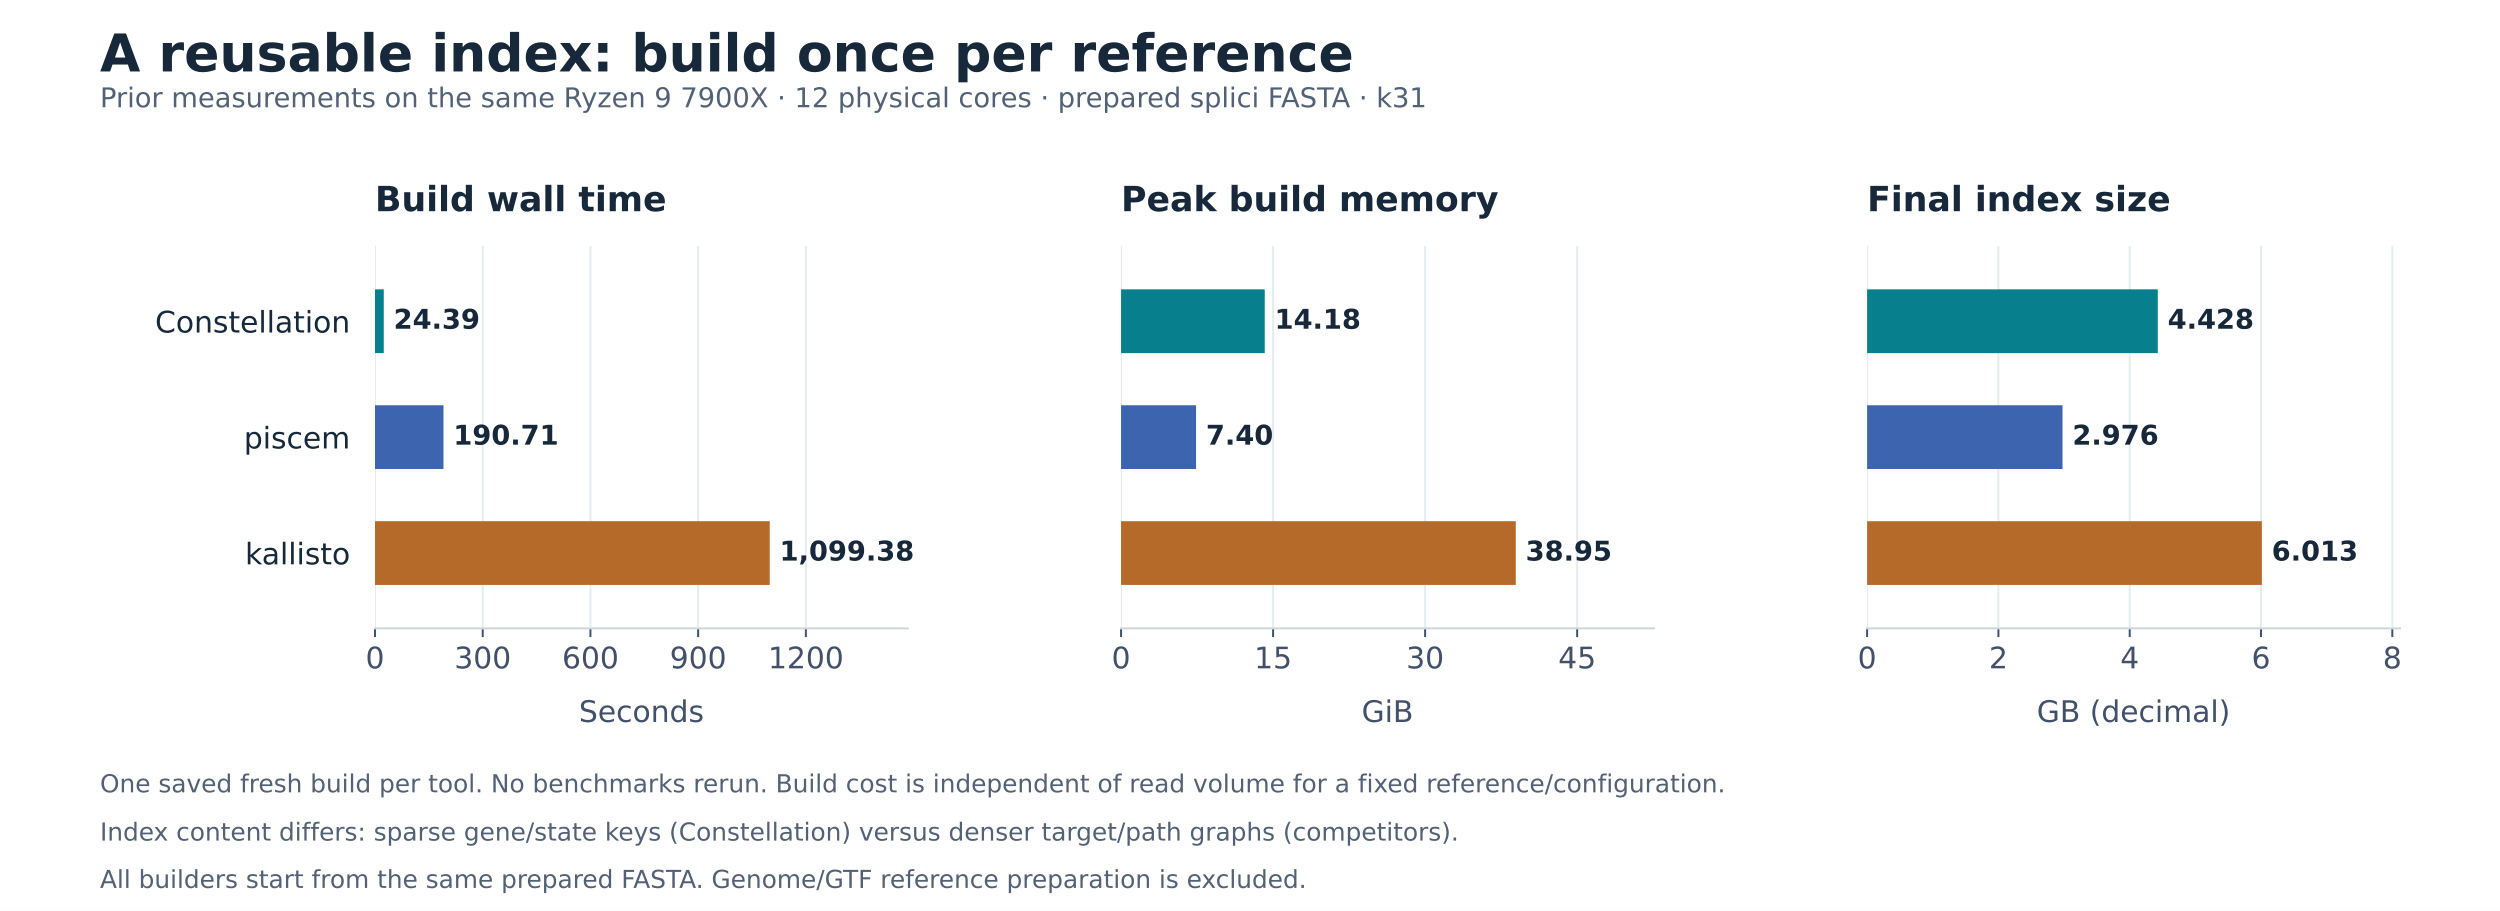
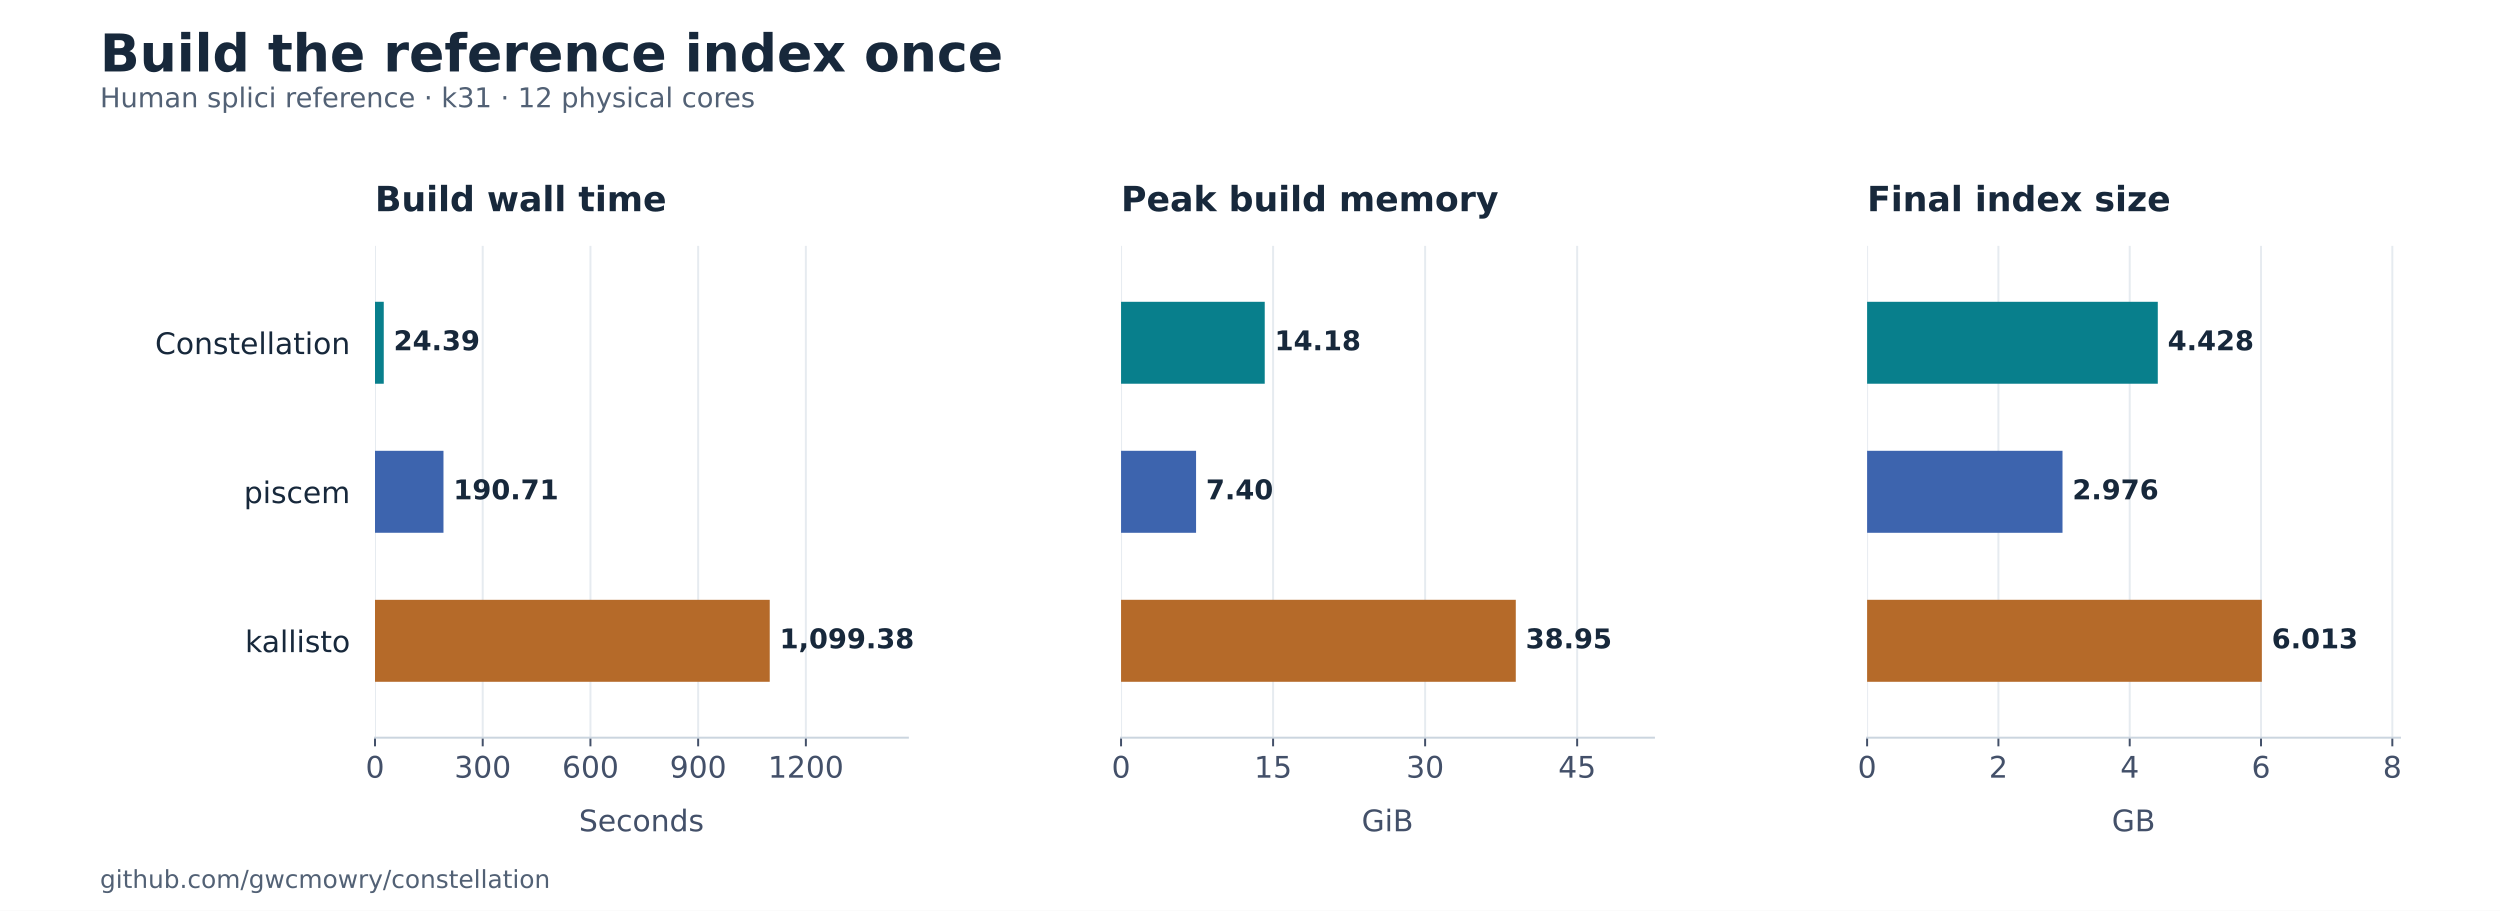
<svg xmlns="http://www.w3.org/2000/svg" xmlns:xlink="http://www.w3.org/1999/xlink" width="1008pt" height="367.2pt" viewBox="0 0 1008 367.2" version="1.1">
  <defs>
    <style type="text/css">*{stroke-linejoin: round; stroke-linecap: butt}</style>
  </defs>
  <g id="figure_1">
    <g id="patch_1">
      <path d="M 0 367.2  L 1008 367.2  L 1008 0  L 0 0  z " style="fill: #ffffff" />
    </g>
    <g id="axes_1">
      <g id="patch_2">
-         <path d="M 151.2 253.368  L 366.063 253.368  L 366.063 99.144  L 151.2 99.144  z " style="fill: #ffffff" />
+         <path d="M 151.2 297.432  L 366.063 297.432  L 366.063 99.144  L 151.2 99.144  z " style="fill: #ffffff" />
      </g>
      <g id="matplotlib.axis_1">
        <g id="xtick_1">
          <g id="line2d_1">
-             <path d="M 151.2 253.368  L 151.2 99.144  " clip-path="url(#pca965ab9ba)" style="fill: none; stroke: #e6ebf0; stroke-width: 0.8; stroke-linecap: square" />
+             <path d="M 151.2 297.432  L 151.2 99.144  " clip-path="url(#p77742f14e9)" style="fill: none; stroke: #e6ebf0; stroke-width: 0.8; stroke-linecap: square" />
          </g>
          <g id="line2d_2">
            <defs>
              <path id="madedeb46d0" d="M 0 0  L 0 3.5  " style="stroke: #435069; stroke-width: 0.8" />
            </defs>
            <g>
-               <use xlink:href="#madedeb46d0" x="151.2" y="253.368" style="fill: #435069; stroke: #435069; stroke-width: 0.8" />
+               <use xlink:href="#madedeb46d0" x="151.2" y="297.432" style="fill: #435069; stroke: #435069; stroke-width: 0.8" />
            </g>
          </g>
          <g id="text_1">
-             <text style="font-size: 12px; font-family: 'DejaVu Sans'; text-anchor: middle; fill: #435069" x="151.2" y="269.486" transform="rotate(-0 151.2 269.4861)">0</text>
+             <text style="font-size: 12px; font-family: 'DejaVu Sans'; text-anchor: middle; fill: #435069" x="151.2" y="313.55" transform="rotate(-0 151.2 313.5501)">0</text>
          </g>
        </g>
        <g id="xtick_2">
          <g id="line2d_3">
-             <path d="M 194.631 253.368  L 194.631 99.144  " clip-path="url(#pca965ab9ba)" style="fill: none; stroke: #e6ebf0; stroke-width: 0.8; stroke-linecap: square" />
+             <path d="M 194.631 297.432  L 194.631 99.144  " clip-path="url(#p77742f14e9)" style="fill: none; stroke: #e6ebf0; stroke-width: 0.8; stroke-linecap: square" />
          </g>
          <g id="line2d_4">
            <g>
-               <use xlink:href="#madedeb46d0" x="194.631" y="253.368" style="fill: #435069; stroke: #435069; stroke-width: 0.8" />
+               <use xlink:href="#madedeb46d0" x="194.631" y="297.432" style="fill: #435069; stroke: #435069; stroke-width: 0.8" />
            </g>
          </g>
          <g id="text_2">
-             <text style="font-size: 12px; font-family: 'DejaVu Sans'; text-anchor: middle; fill: #435069" x="194.631" y="269.486" transform="rotate(-0 194.6313 269.4861)">300</text>
+             <text style="font-size: 12px; font-family: 'DejaVu Sans'; text-anchor: middle; fill: #435069" x="194.631" y="313.55" transform="rotate(-0 194.6313 313.5501)">300</text>
          </g>
        </g>
        <g id="xtick_3">
          <g id="line2d_5">
-             <path d="M 238.063 253.368  L 238.063 99.144  " clip-path="url(#pca965ab9ba)" style="fill: none; stroke: #e6ebf0; stroke-width: 0.8; stroke-linecap: square" />
+             <path d="M 238.063 297.432  L 238.063 99.144  " clip-path="url(#p77742f14e9)" style="fill: none; stroke: #e6ebf0; stroke-width: 0.8; stroke-linecap: square" />
          </g>
          <g id="line2d_6">
            <g>
-               <use xlink:href="#madedeb46d0" x="238.063" y="253.368" style="fill: #435069; stroke: #435069; stroke-width: 0.8" />
+               <use xlink:href="#madedeb46d0" x="238.063" y="297.432" style="fill: #435069; stroke: #435069; stroke-width: 0.8" />
            </g>
          </g>
          <g id="text_3">
-             <text style="font-size: 12px; font-family: 'DejaVu Sans'; text-anchor: middle; fill: #435069" x="238.063" y="269.486" transform="rotate(-0 238.0627 269.4861)">600</text>
+             <text style="font-size: 12px; font-family: 'DejaVu Sans'; text-anchor: middle; fill: #435069" x="238.063" y="313.55" transform="rotate(-0 238.0627 313.5501)">600</text>
          </g>
        </g>
        <g id="xtick_4">
          <g id="line2d_7">
-             <path d="M 281.494 253.368  L 281.494 99.144  " clip-path="url(#pca965ab9ba)" style="fill: none; stroke: #e6ebf0; stroke-width: 0.8; stroke-linecap: square" />
+             <path d="M 281.494 297.432  L 281.494 99.144  " clip-path="url(#p77742f14e9)" style="fill: none; stroke: #e6ebf0; stroke-width: 0.8; stroke-linecap: square" />
          </g>
          <g id="line2d_8">
            <g>
-               <use xlink:href="#madedeb46d0" x="281.494" y="253.368" style="fill: #435069; stroke: #435069; stroke-width: 0.8" />
+               <use xlink:href="#madedeb46d0" x="281.494" y="297.432" style="fill: #435069; stroke: #435069; stroke-width: 0.8" />
            </g>
          </g>
          <g id="text_4">
-             <text style="font-size: 12px; font-family: 'DejaVu Sans'; text-anchor: middle; fill: #435069" x="281.494" y="269.486" transform="rotate(-0 281.494 269.4861)">900</text>
+             <text style="font-size: 12px; font-family: 'DejaVu Sans'; text-anchor: middle; fill: #435069" x="281.494" y="313.55" transform="rotate(-0 281.494 313.5501)">900</text>
          </g>
        </g>
        <g id="xtick_5">
          <g id="line2d_9">
-             <path d="M 324.925 253.368  L 324.925 99.144  " clip-path="url(#pca965ab9ba)" style="fill: none; stroke: #e6ebf0; stroke-width: 0.8; stroke-linecap: square" />
+             <path d="M 324.925 297.432  L 324.925 99.144  " clip-path="url(#p77742f14e9)" style="fill: none; stroke: #e6ebf0; stroke-width: 0.8; stroke-linecap: square" />
          </g>
          <g id="line2d_10">
            <g>
-               <use xlink:href="#madedeb46d0" x="324.925" y="253.368" style="fill: #435069; stroke: #435069; stroke-width: 0.8" />
+               <use xlink:href="#madedeb46d0" x="324.925" y="297.432" style="fill: #435069; stroke: #435069; stroke-width: 0.8" />
            </g>
          </g>
          <g id="text_5">
-             <text style="font-size: 12px; font-family: 'DejaVu Sans'; text-anchor: middle; fill: #435069" x="324.925" y="269.486" transform="rotate(-0 324.9253 269.4861)">1200</text>
+             <text style="font-size: 12px; font-family: 'DejaVu Sans'; text-anchor: middle; fill: #435069" x="324.925" y="313.55" transform="rotate(-0 324.9253 313.5501)">1200</text>
          </g>
        </g>
        <g id="text_6">
-           <text style="font-size: 12px; font-family: 'DejaVu Sans'; text-anchor: middle; fill: #435069" x="258.632" y="291.1" transform="rotate(-0 258.6316 291.0999)">Seconds</text>
+           <text style="font-size: 12px; font-family: 'DejaVu Sans'; text-anchor: middle; fill: #435069" x="258.632" y="335.164" transform="rotate(-0 258.6316 335.1639)">Seconds</text>
        </g>
      </g>
      <g id="matplotlib.axis_2">
        <g id="ytick_1">
          <g id="line2d_11" />
          <g id="text_7">
-             <text style="font-size: 12px; font-family: 'DejaVu Sans'; text-anchor: end; fill: #17283b" x="141.2" y="134.081" transform="rotate(-0 141.2 134.0805)">Constellation</text>
+             <text style="font-size: 12px; font-family: 'DejaVu Sans'; text-anchor: end; fill: #17283b" x="141.2" y="142.76" transform="rotate(-0 141.2 142.7598)">Constellation</text>
          </g>
        </g>
        <g id="ytick_2">
          <g id="line2d_12" />
          <g id="text_8">
-             <text style="font-size: 12px; font-family: 'DejaVu Sans'; text-anchor: end; fill: #17283b" x="141.2" y="180.815" transform="rotate(-0 141.2 180.8151)">piscem</text>
+             <text style="font-size: 12px; font-family: 'DejaVu Sans'; text-anchor: end; fill: #17283b" x="141.2" y="202.847" transform="rotate(-0 141.2 202.8471)">piscem</text>
          </g>
        </g>
        <g id="ytick_3">
          <g id="line2d_13" />
          <g id="text_9">
-             <text style="font-size: 12px; font-family: 'DejaVu Sans'; text-anchor: end; fill: #17283b" x="141.2" y="227.55" transform="rotate(-0 141.2 227.5496)">kallisto</text>
+             <text style="font-size: 12px; font-family: 'DejaVu Sans'; text-anchor: end; fill: #17283b" x="141.2" y="262.934" transform="rotate(-0 141.2 262.9343)">kallisto</text>
          </g>
        </g>
      </g>
      <g id="patch_3">
-         <path d="M 151.2 116.669  L 154.731 116.669  L 154.731 142.373  L 151.2 142.373  z " clip-path="url(#pca965ab9ba)" style="fill: #087f8c" />
+         <path d="M 151.2 121.677  L 154.731 121.677  L 154.731 154.725  L 151.2 154.725  z " clip-path="url(#p77742f14e9)" style="fill: #087f8c" />
      </g>
      <g id="patch_4">
-         <path d="M 151.2 163.404  L 178.81 163.404  L 178.81 189.108  L 151.2 189.108  z " clip-path="url(#pca965ab9ba)" style="fill: #3d64ae" />
+         <path d="M 151.2 181.764  L 178.81 181.764  L 178.81 214.812  L 151.2 214.812  z " clip-path="url(#p77742f14e9)" style="fill: #3d64ae" />
      </g>
      <g id="patch_5">
-         <path d="M 151.2 210.139  L 310.358 210.139  L 310.358 235.843  L 151.2 235.843  z " clip-path="url(#pca965ab9ba)" style="fill: #b56a29" />
+         <path d="M 151.2 241.851  L 310.358 241.851  L 310.358 274.899  L 151.2 274.899  z " clip-path="url(#p77742f14e9)" style="fill: #b56a29" />
      </g>
      <g id="patch_6">
-         <path d="M 151.2 253.368  L 366.063 253.368  " style="fill: none; stroke: #cbd5df; stroke-width: 0.8; stroke-linejoin: miter; stroke-linecap: square" />
+         <path d="M 151.2 297.432  L 366.063 297.432  " style="fill: none; stroke: #cbd5df; stroke-width: 0.8; stroke-linejoin: miter; stroke-linecap: square" />
      </g>
      <g id="text_10">
-         <text style="font-weight: 700; font-size: 11px; font-family: 'DejaVu Sans'; text-anchor: start; fill: #17283b" x="158.71" y="132.557" transform="rotate(-0 158.7099 132.5568)">24.39</text>
+         <text style="font-weight: 700; font-size: 11px; font-family: 'DejaVu Sans'; text-anchor: start; fill: #17283b" x="158.71" y="141.236" transform="rotate(-0 158.7099 141.236)">24.39</text>
      </g>
      <g id="text_11">
-         <text style="font-weight: 700; font-size: 11px; font-family: 'DejaVu Sans'; text-anchor: start; fill: #17283b" x="182.789" y="179.291" transform="rotate(-0 182.7889 179.2913)">190.71</text>
+         <text style="font-weight: 700; font-size: 11px; font-family: 'DejaVu Sans'; text-anchor: start; fill: #17283b" x="182.789" y="201.323" transform="rotate(-0 182.7889 201.3233)">190.71</text>
      </g>
      <g id="text_12">
-         <text style="font-weight: 700; font-size: 11px; font-family: 'DejaVu Sans'; text-anchor: start; fill: #17283b" x="314.337" y="226.026" transform="rotate(-0 314.3368 226.0259)">1,099.38</text>
+         <text style="font-weight: 700; font-size: 11px; font-family: 'DejaVu Sans'; text-anchor: start; fill: #17283b" x="314.337" y="261.411" transform="rotate(-0 314.3368 261.4106)">1,099.38</text>
      </g>
      <g id="text_13">
        <text style="font-weight: 700; font-size: 14px; font-family: 'DejaVu Sans'; text-anchor: start; fill: #17283b" x="151.2" y="85.144" transform="rotate(-0 151.2 85.144)">Build wall time</text>
      </g>
    </g>
    <g id="axes_2">
      <g id="patch_7">
-         <path d="M 452.008 253.368  L 666.872 253.368  L 666.872 99.144  L 452.008 99.144  z " style="fill: #ffffff" />
+         <path d="M 452.008 297.432  L 666.872 297.432  L 666.872 99.144  L 452.008 99.144  z " style="fill: #ffffff" />
      </g>
      <g id="matplotlib.axis_3">
        <g id="xtick_6">
          <g id="line2d_14">
-             <path d="M 452.008 253.368  L 452.008 99.144  " clip-path="url(#p43112038b7)" style="fill: none; stroke: #e6ebf0; stroke-width: 0.8; stroke-linecap: square" />
+             <path d="M 452.008 297.432  L 452.008 99.144  " clip-path="url(#p65894fcd5f)" style="fill: none; stroke: #e6ebf0; stroke-width: 0.8; stroke-linecap: square" />
          </g>
          <g id="line2d_15">
            <g>
-               <use xlink:href="#madedeb46d0" x="452.008" y="253.368" style="fill: #435069; stroke: #435069; stroke-width: 0.8" />
+               <use xlink:href="#madedeb46d0" x="452.008" y="297.432" style="fill: #435069; stroke: #435069; stroke-width: 0.8" />
            </g>
          </g>
          <g id="text_14">
-             <text style="font-size: 12px; font-family: 'DejaVu Sans'; text-anchor: middle; fill: #435069" x="452.008" y="269.486" transform="rotate(-0 452.0084 269.4861)">0</text>
+             <text style="font-size: 12px; font-family: 'DejaVu Sans'; text-anchor: middle; fill: #435069" x="452.008" y="313.55" transform="rotate(-0 452.0084 313.5501)">0</text>
          </g>
        </g>
        <g id="xtick_7">
          <g id="line2d_16">
-             <path d="M 513.308 253.368  L 513.308 99.144  " clip-path="url(#p43112038b7)" style="fill: none; stroke: #e6ebf0; stroke-width: 0.8; stroke-linecap: square" />
+             <path d="M 513.308 297.432  L 513.308 99.144  " clip-path="url(#p65894fcd5f)" style="fill: none; stroke: #e6ebf0; stroke-width: 0.8; stroke-linecap: square" />
          </g>
          <g id="line2d_17">
            <g>
-               <use xlink:href="#madedeb46d0" x="513.308" y="253.368" style="fill: #435069; stroke: #435069; stroke-width: 0.8" />
+               <use xlink:href="#madedeb46d0" x="513.308" y="297.432" style="fill: #435069; stroke: #435069; stroke-width: 0.8" />
            </g>
          </g>
          <g id="text_15">
-             <text style="font-size: 12px; font-family: 'DejaVu Sans'; text-anchor: middle; fill: #435069" x="513.308" y="269.486" transform="rotate(-0 513.3081 269.4861)">15</text>
+             <text style="font-size: 12px; font-family: 'DejaVu Sans'; text-anchor: middle; fill: #435069" x="513.308" y="313.55" transform="rotate(-0 513.3081 313.5501)">15</text>
          </g>
        </g>
        <g id="xtick_8">
          <g id="line2d_18">
-             <path d="M 574.608 253.368  L 574.608 99.144  " clip-path="url(#p43112038b7)" style="fill: none; stroke: #e6ebf0; stroke-width: 0.8; stroke-linecap: square" />
+             <path d="M 574.608 297.432  L 574.608 99.144  " clip-path="url(#p65894fcd5f)" style="fill: none; stroke: #e6ebf0; stroke-width: 0.8; stroke-linecap: square" />
          </g>
          <g id="line2d_19">
            <g>
-               <use xlink:href="#madedeb46d0" x="574.608" y="253.368" style="fill: #435069; stroke: #435069; stroke-width: 0.8" />
+               <use xlink:href="#madedeb46d0" x="574.608" y="297.432" style="fill: #435069; stroke: #435069; stroke-width: 0.8" />
            </g>
          </g>
          <g id="text_16">
-             <text style="font-size: 12px; font-family: 'DejaVu Sans'; text-anchor: middle; fill: #435069" x="574.608" y="269.486" transform="rotate(-0 574.6079 269.4861)">30</text>
+             <text style="font-size: 12px; font-family: 'DejaVu Sans'; text-anchor: middle; fill: #435069" x="574.608" y="313.55" transform="rotate(-0 574.6079 313.5501)">30</text>
          </g>
        </g>
        <g id="xtick_9">
          <g id="line2d_20">
-             <path d="M 635.908 253.368  L 635.908 99.144  " clip-path="url(#p43112038b7)" style="fill: none; stroke: #e6ebf0; stroke-width: 0.8; stroke-linecap: square" />
+             <path d="M 635.908 297.432  L 635.908 99.144  " clip-path="url(#p65894fcd5f)" style="fill: none; stroke: #e6ebf0; stroke-width: 0.8; stroke-linecap: square" />
          </g>
          <g id="line2d_21">
            <g>
-               <use xlink:href="#madedeb46d0" x="635.908" y="253.368" style="fill: #435069; stroke: #435069; stroke-width: 0.8" />
+               <use xlink:href="#madedeb46d0" x="635.908" y="297.432" style="fill: #435069; stroke: #435069; stroke-width: 0.8" />
            </g>
          </g>
          <g id="text_17">
-             <text style="font-size: 12px; font-family: 'DejaVu Sans'; text-anchor: middle; fill: #435069" x="635.908" y="269.486" transform="rotate(-0 635.9076 269.4861)">45</text>
+             <text style="font-size: 12px; font-family: 'DejaVu Sans'; text-anchor: middle; fill: #435069" x="635.908" y="313.55" transform="rotate(-0 635.9076 313.5501)">45</text>
          </g>
        </g>
        <g id="text_18">
-           <text style="font-size: 12px; font-family: 'DejaVu Sans'; text-anchor: middle; fill: #435069" x="559.44" y="291.1" transform="rotate(-0 559.44 291.0999)">GiB</text>
+           <text style="font-size: 12px; font-family: 'DejaVu Sans'; text-anchor: middle; fill: #435069" x="559.44" y="335.164" transform="rotate(-0 559.44 335.1639)">GiB</text>
        </g>
      </g>
      <g id="matplotlib.axis_4">
        <g id="ytick_4">
          <g id="line2d_22" />
        </g>
        <g id="ytick_5">
          <g id="line2d_23" />
        </g>
        <g id="ytick_6">
          <g id="line2d_24" />
        </g>
      </g>
      <g id="patch_8">
-         <path d="M 452.008 116.669  L 509.942 116.669  L 509.942 142.373  L 452.008 142.373  z " clip-path="url(#p43112038b7)" style="fill: #087f8c" />
+         <path d="M 452.008 121.677  L 509.942 121.677  L 509.942 154.725  L 452.008 154.725  z " clip-path="url(#p65894fcd5f)" style="fill: #087f8c" />
      </g>
      <g id="patch_9">
-         <path d="M 452.008 163.404  L 482.254 163.404  L 482.254 189.108  L 452.008 189.108  z " clip-path="url(#p43112038b7)" style="fill: #3d64ae" />
+         <path d="M 452.008 181.764  L 482.254 181.764  L 482.254 214.812  L 452.008 214.812  z " clip-path="url(#p65894fcd5f)" style="fill: #3d64ae" />
      </g>
      <g id="patch_10">
-         <path d="M 452.008 210.139  L 611.166 210.139  L 611.166 235.843  L 452.008 235.843  z " clip-path="url(#p43112038b7)" style="fill: #b56a29" />
+         <path d="M 452.008 241.851  L 611.166 241.851  L 611.166 274.899  L 452.008 274.899  z " clip-path="url(#p65894fcd5f)" style="fill: #b56a29" />
      </g>
      <g id="patch_11">
-         <path d="M 452.008 253.368  L 666.872 253.368  " style="fill: none; stroke: #cbd5df; stroke-width: 0.8; stroke-linejoin: miter; stroke-linecap: square" />
+         <path d="M 452.008 297.432  L 666.872 297.432  " style="fill: none; stroke: #cbd5df; stroke-width: 0.8; stroke-linejoin: miter; stroke-linecap: square" />
      </g>
      <g id="text_19">
-         <text style="font-weight: 700; font-size: 11px; font-family: 'DejaVu Sans'; text-anchor: start; fill: #17283b" x="513.921" y="132.557" transform="rotate(-0 513.9209 132.5568)">14.18</text>
+         <text style="font-weight: 700; font-size: 11px; font-family: 'DejaVu Sans'; text-anchor: start; fill: #17283b" x="513.921" y="141.236" transform="rotate(-0 513.9209 141.236)">14.18</text>
      </g>
      <g id="text_20">
-         <text style="font-weight: 700; font-size: 11px; font-family: 'DejaVu Sans'; text-anchor: start; fill: #17283b" x="486.232" y="179.291" transform="rotate(-0 486.2325 179.2913)">7.40</text>
+         <text style="font-weight: 700; font-size: 11px; font-family: 'DejaVu Sans'; text-anchor: start; fill: #17283b" x="486.232" y="201.323" transform="rotate(-0 486.2325 201.3233)">7.40</text>
      </g>
      <g id="text_21">
-         <text style="font-weight: 700; font-size: 11px; font-family: 'DejaVu Sans'; text-anchor: start; fill: #17283b" x="615.145" y="226.026" transform="rotate(-0 615.1453 226.0259)">38.95</text>
+         <text style="font-weight: 700; font-size: 11px; font-family: 'DejaVu Sans'; text-anchor: start; fill: #17283b" x="615.145" y="261.411" transform="rotate(-0 615.1453 261.4106)">38.95</text>
      </g>
      <g id="text_22">
        <text style="font-weight: 700; font-size: 14px; font-family: 'DejaVu Sans'; text-anchor: start; fill: #17283b" x="452.008" y="85.144" transform="rotate(-0 452.0084 85.144)">Peak build memory</text>
      </g>
    </g>
    <g id="axes_3">
      <g id="patch_12">
-         <path d="M 752.817 253.368  L 967.68 253.368  L 967.68 99.144  L 752.817 99.144  z " style="fill: #ffffff" />
+         <path d="M 752.817 297.432  L 967.68 297.432  L 967.68 99.144  L 752.817 99.144  z " style="fill: #ffffff" />
      </g>
      <g id="matplotlib.axis_5">
        <g id="xtick_10">
          <g id="line2d_25">
-             <path d="M 752.817 253.368  L 752.817 99.144  " clip-path="url(#ped206d6ed1)" style="fill: none; stroke: #e6ebf0; stroke-width: 0.8; stroke-linecap: square" />
+             <path d="M 752.817 297.432  L 752.817 99.144  " clip-path="url(#pcba4fe451e)" style="fill: none; stroke: #e6ebf0; stroke-width: 0.8; stroke-linecap: square" />
          </g>
          <g id="line2d_26">
            <g>
-               <use xlink:href="#madedeb46d0" x="752.817" y="253.368" style="fill: #435069; stroke: #435069; stroke-width: 0.8" />
+               <use xlink:href="#madedeb46d0" x="752.817" y="297.432" style="fill: #435069; stroke: #435069; stroke-width: 0.8" />
            </g>
          </g>
          <g id="text_23">
-             <text style="font-size: 12px; font-family: 'DejaVu Sans'; text-anchor: middle; fill: #435069" x="752.817" y="269.486" transform="rotate(-0 752.8168 269.4861)">0</text>
+             <text style="font-size: 12px; font-family: 'DejaVu Sans'; text-anchor: middle; fill: #435069" x="752.817" y="313.55" transform="rotate(-0 752.8168 313.5501)">0</text>
          </g>
        </g>
        <g id="xtick_11">
          <g id="line2d_27">
-             <path d="M 805.758 253.368  L 805.758 99.144  " clip-path="url(#ped206d6ed1)" style="fill: none; stroke: #e6ebf0; stroke-width: 0.8; stroke-linecap: square" />
+             <path d="M 805.758 297.432  L 805.758 99.144  " clip-path="url(#pcba4fe451e)" style="fill: none; stroke: #e6ebf0; stroke-width: 0.8; stroke-linecap: square" />
          </g>
          <g id="line2d_28">
            <g>
-               <use xlink:href="#madedeb46d0" x="805.758" y="253.368" style="fill: #435069; stroke: #435069; stroke-width: 0.8" />
+               <use xlink:href="#madedeb46d0" x="805.758" y="297.432" style="fill: #435069; stroke: #435069; stroke-width: 0.8" />
            </g>
          </g>
          <g id="text_24">
-             <text style="font-size: 12px; font-family: 'DejaVu Sans'; text-anchor: middle; fill: #435069" x="805.758" y="269.486" transform="rotate(-0 805.7584 269.4861)">2</text>
+             <text style="font-size: 12px; font-family: 'DejaVu Sans'; text-anchor: middle; fill: #435069" x="805.758" y="313.55" transform="rotate(-0 805.7584 313.5501)">2</text>
          </g>
        </g>
        <g id="xtick_12">
          <g id="line2d_29">
-             <path d="M 858.7 253.368  L 858.7 99.144  " clip-path="url(#ped206d6ed1)" style="fill: none; stroke: #e6ebf0; stroke-width: 0.8; stroke-linecap: square" />
+             <path d="M 858.7 297.432  L 858.7 99.144  " clip-path="url(#pcba4fe451e)" style="fill: none; stroke: #e6ebf0; stroke-width: 0.8; stroke-linecap: square" />
          </g>
          <g id="line2d_30">
            <g>
-               <use xlink:href="#madedeb46d0" x="858.7" y="253.368" style="fill: #435069; stroke: #435069; stroke-width: 0.8" />
+               <use xlink:href="#madedeb46d0" x="858.7" y="297.432" style="fill: #435069; stroke: #435069; stroke-width: 0.8" />
            </g>
          </g>
          <g id="text_25">
-             <text style="font-size: 12px; font-family: 'DejaVu Sans'; text-anchor: middle; fill: #435069" x="858.7" y="269.486" transform="rotate(-0 858.7 269.4861)">4</text>
+             <text style="font-size: 12px; font-family: 'DejaVu Sans'; text-anchor: middle; fill: #435069" x="858.7" y="313.55" transform="rotate(-0 858.7 313.5501)">4</text>
          </g>
        </g>
        <g id="xtick_13">
          <g id="line2d_31">
-             <path d="M 911.642 253.368  L 911.642 99.144  " clip-path="url(#ped206d6ed1)" style="fill: none; stroke: #e6ebf0; stroke-width: 0.8; stroke-linecap: square" />
+             <path d="M 911.642 297.432  L 911.642 99.144  " clip-path="url(#pcba4fe451e)" style="fill: none; stroke: #e6ebf0; stroke-width: 0.8; stroke-linecap: square" />
          </g>
          <g id="line2d_32">
            <g>
-               <use xlink:href="#madedeb46d0" x="911.642" y="253.368" style="fill: #435069; stroke: #435069; stroke-width: 0.8" />
+               <use xlink:href="#madedeb46d0" x="911.642" y="297.432" style="fill: #435069; stroke: #435069; stroke-width: 0.8" />
            </g>
          </g>
          <g id="text_26">
-             <text style="font-size: 12px; font-family: 'DejaVu Sans'; text-anchor: middle; fill: #435069" x="911.642" y="269.486" transform="rotate(-0 911.6415 269.4861)">6</text>
+             <text style="font-size: 12px; font-family: 'DejaVu Sans'; text-anchor: middle; fill: #435069" x="911.642" y="313.55" transform="rotate(-0 911.6415 313.5501)">6</text>
          </g>
        </g>
        <g id="xtick_14">
          <g id="line2d_33">
-             <path d="M 964.583 253.368  L 964.583 99.144  " clip-path="url(#ped206d6ed1)" style="fill: none; stroke: #e6ebf0; stroke-width: 0.8; stroke-linecap: square" />
+             <path d="M 964.583 297.432  L 964.583 99.144  " clip-path="url(#pcba4fe451e)" style="fill: none; stroke: #e6ebf0; stroke-width: 0.8; stroke-linecap: square" />
          </g>
          <g id="line2d_34">
            <g>
-               <use xlink:href="#madedeb46d0" x="964.583" y="253.368" style="fill: #435069; stroke: #435069; stroke-width: 0.8" />
+               <use xlink:href="#madedeb46d0" x="964.583" y="297.432" style="fill: #435069; stroke: #435069; stroke-width: 0.8" />
            </g>
          </g>
          <g id="text_27">
-             <text style="font-size: 12px; font-family: 'DejaVu Sans'; text-anchor: middle; fill: #435069" x="964.583" y="269.486" transform="rotate(-0 964.5831 269.4861)">8</text>
+             <text style="font-size: 12px; font-family: 'DejaVu Sans'; text-anchor: middle; fill: #435069" x="964.583" y="313.55" transform="rotate(-0 964.5831 313.5501)">8</text>
          </g>
        </g>
        <g id="text_28">
-           <text style="font-size: 12px; font-family: 'DejaVu Sans'; text-anchor: middle; fill: #435069" x="860.248" y="291.1" transform="rotate(-0 860.2484 291.0999)">GB (decimal)</text>
+           <text style="font-size: 12px; font-family: 'DejaVu Sans'; text-anchor: middle; fill: #435069" x="860.248" y="335.164" transform="rotate(-0 860.2484 335.1639)">GB</text>
        </g>
      </g>
      <g id="matplotlib.axis_6">
        <g id="ytick_7">
          <g id="line2d_35" />
        </g>
        <g id="ytick_8">
          <g id="line2d_36" />
        </g>
        <g id="ytick_9">
          <g id="line2d_37" />
        </g>
      </g>
      <g id="patch_13">
-         <path d="M 752.817 116.669  L 870.02 116.669  L 870.02 142.373  L 752.817 142.373  z " clip-path="url(#ped206d6ed1)" style="fill: #087f8c" />
+         <path d="M 752.817 121.677  L 870.02 121.677  L 870.02 154.725  L 752.817 154.725  z " clip-path="url(#pcba4fe451e)" style="fill: #087f8c" />
      </g>
      <g id="patch_14">
-         <path d="M 752.817 163.404  L 831.605 163.404  L 831.605 189.108  L 752.817 189.108  z " clip-path="url(#ped206d6ed1)" style="fill: #3d64ae" />
+         <path d="M 752.817 181.764  L 831.605 181.764  L 831.605 214.812  L 752.817 214.812  z " clip-path="url(#pcba4fe451e)" style="fill: #3d64ae" />
      </g>
      <g id="patch_15">
-         <path d="M 752.817 210.139  L 911.975 210.139  L 911.975 235.843  L 752.817 235.843  z " clip-path="url(#ped206d6ed1)" style="fill: #b56a29" />
+         <path d="M 752.817 241.851  L 911.975 241.851  L 911.975 274.899  L 752.817 274.899  z " clip-path="url(#pcba4fe451e)" style="fill: #b56a29" />
      </g>
      <g id="patch_16">
-         <path d="M 752.817 253.368  L 967.68 253.368  " style="fill: none; stroke: #cbd5df; stroke-width: 0.8; stroke-linejoin: miter; stroke-linecap: square" />
+         <path d="M 752.817 297.432  L 967.68 297.432  " style="fill: none; stroke: #cbd5df; stroke-width: 0.8; stroke-linejoin: miter; stroke-linecap: square" />
      </g>
      <g id="text_29">
-         <text style="font-weight: 700; font-size: 11px; font-family: 'DejaVu Sans'; text-anchor: start; fill: #17283b" x="873.999" y="132.557" transform="rotate(-0 873.9991 132.5568)">4.428</text>
+         <text style="font-weight: 700; font-size: 11px; font-family: 'DejaVu Sans'; text-anchor: start; fill: #17283b" x="873.999" y="141.236" transform="rotate(-0 873.9991 141.236)">4.428</text>
      </g>
      <g id="text_30">
-         <text style="font-weight: 700; font-size: 11px; font-family: 'DejaVu Sans'; text-anchor: start; fill: #17283b" x="835.584" y="179.291" transform="rotate(-0 835.5843 179.2913)">2.976</text>
+         <text style="font-weight: 700; font-size: 11px; font-family: 'DejaVu Sans'; text-anchor: start; fill: #17283b" x="835.584" y="201.323" transform="rotate(-0 835.5843 201.3233)">2.976</text>
      </g>
      <g id="text_31">
-         <text style="font-weight: 700; font-size: 11px; font-family: 'DejaVu Sans'; text-anchor: start; fill: #17283b" x="915.954" y="226.026" transform="rotate(-0 915.9537 226.0259)">6.013</text>
+         <text style="font-weight: 700; font-size: 11px; font-family: 'DejaVu Sans'; text-anchor: start; fill: #17283b" x="915.954" y="261.411" transform="rotate(-0 915.9537 261.4106)">6.013</text>
      </g>
      <g id="text_32">
        <text style="font-weight: 700; font-size: 14px; font-family: 'DejaVu Sans'; text-anchor: start; fill: #17283b" x="752.817" y="85.144" transform="rotate(-0 752.8168 85.144)">Final index size</text>
      </g>
    </g>
    <g id="text_33">
-       <text style="font-weight: 700; font-size: 21px; font-family: 'DejaVu Sans'; text-anchor: start; fill: #17283b" x="40.32" y="28.809" transform="rotate(-0 40.32 28.80872)">A reusable index: build once per reference</text>
+       <text style="font-weight: 700; font-size: 21px; font-family: 'DejaVu Sans'; text-anchor: start; fill: #17283b" x="40.32" y="28.809" transform="rotate(-0 40.32 28.80872)">Build the reference index once</text>
    </g>
    <g id="text_34">
-       <text style="font-size: 11px; font-family: 'DejaVu Sans'; text-anchor: start; fill: #526175" x="40.32" y="43.242" transform="rotate(-0 40.32 43.24228)">Prior measurements on the same Ryzen 9 7900X · 12 physical cores · prepared splici FASTA · k31</text>
+       <text style="font-size: 11px; font-family: 'DejaVu Sans'; text-anchor: start; fill: #526175" x="40.32" y="43.242" transform="rotate(-0 40.32 43.24228)">Human splici reference · k31 · 12 physical cores</text>
    </g>
    <g id="text_35">
-       <text style="font-size: 10px; font-family: 'DejaVu Sans'; text-anchor: start; fill: #526175" x="40.32" y="319.464" transform="rotate(-0 40.32 319.464)">One saved fresh build per tool. No benchmarks rerun. Build cost is independent of read volume for a fixed reference/configuration.</text>
-     </g>
-     <g id="text_36">
-       <text style="font-size: 10px; font-family: 'DejaVu Sans'; text-anchor: start; fill: #526175" x="40.32" y="338.926" transform="rotate(-0 40.32 338.9256)">Index content differs: sparse gene/state keys (Constellation) versus denser target/path graphs (competitors).</text>
-     </g>
-     <g id="text_37">
-       <text style="font-size: 10px; font-family: 'DejaVu Sans'; text-anchor: start; fill: #526175" x="40.32" y="358.02" transform="rotate(-0 40.32 358.02)">All builders start from the same prepared FASTA. Genome/GTF reference preparation is excluded.</text>
+       <text style="font-size: 10px; font-family: 'DejaVu Sans'; text-anchor: start; fill: #526175" x="40.32" y="358.02" transform="rotate(-0 40.32 358.02)">github.com/gwcmowry/constellation</text>
    </g>
  </g>
  <defs>
-     <clipPath id="pca965ab9ba">
-       <rect x="151.2" y="99.144" width="214.863" height="154.224" />
+     <clipPath id="p77742f14e9">
+       <rect x="151.2" y="99.144" width="214.863" height="198.288" />
    </clipPath>
-     <clipPath id="p43112038b7">
-       <rect x="452.008" y="99.144" width="214.863" height="154.224" />
+     <clipPath id="p65894fcd5f">
+       <rect x="452.008" y="99.144" width="214.863" height="198.288" />
    </clipPath>
-     <clipPath id="ped206d6ed1">
-       <rect x="752.817" y="99.144" width="214.863" height="154.224" />
+     <clipPath id="pcba4fe451e">
+       <rect x="752.817" y="99.144" width="214.863" height="198.288" />
    </clipPath>
  </defs>
</svg>
